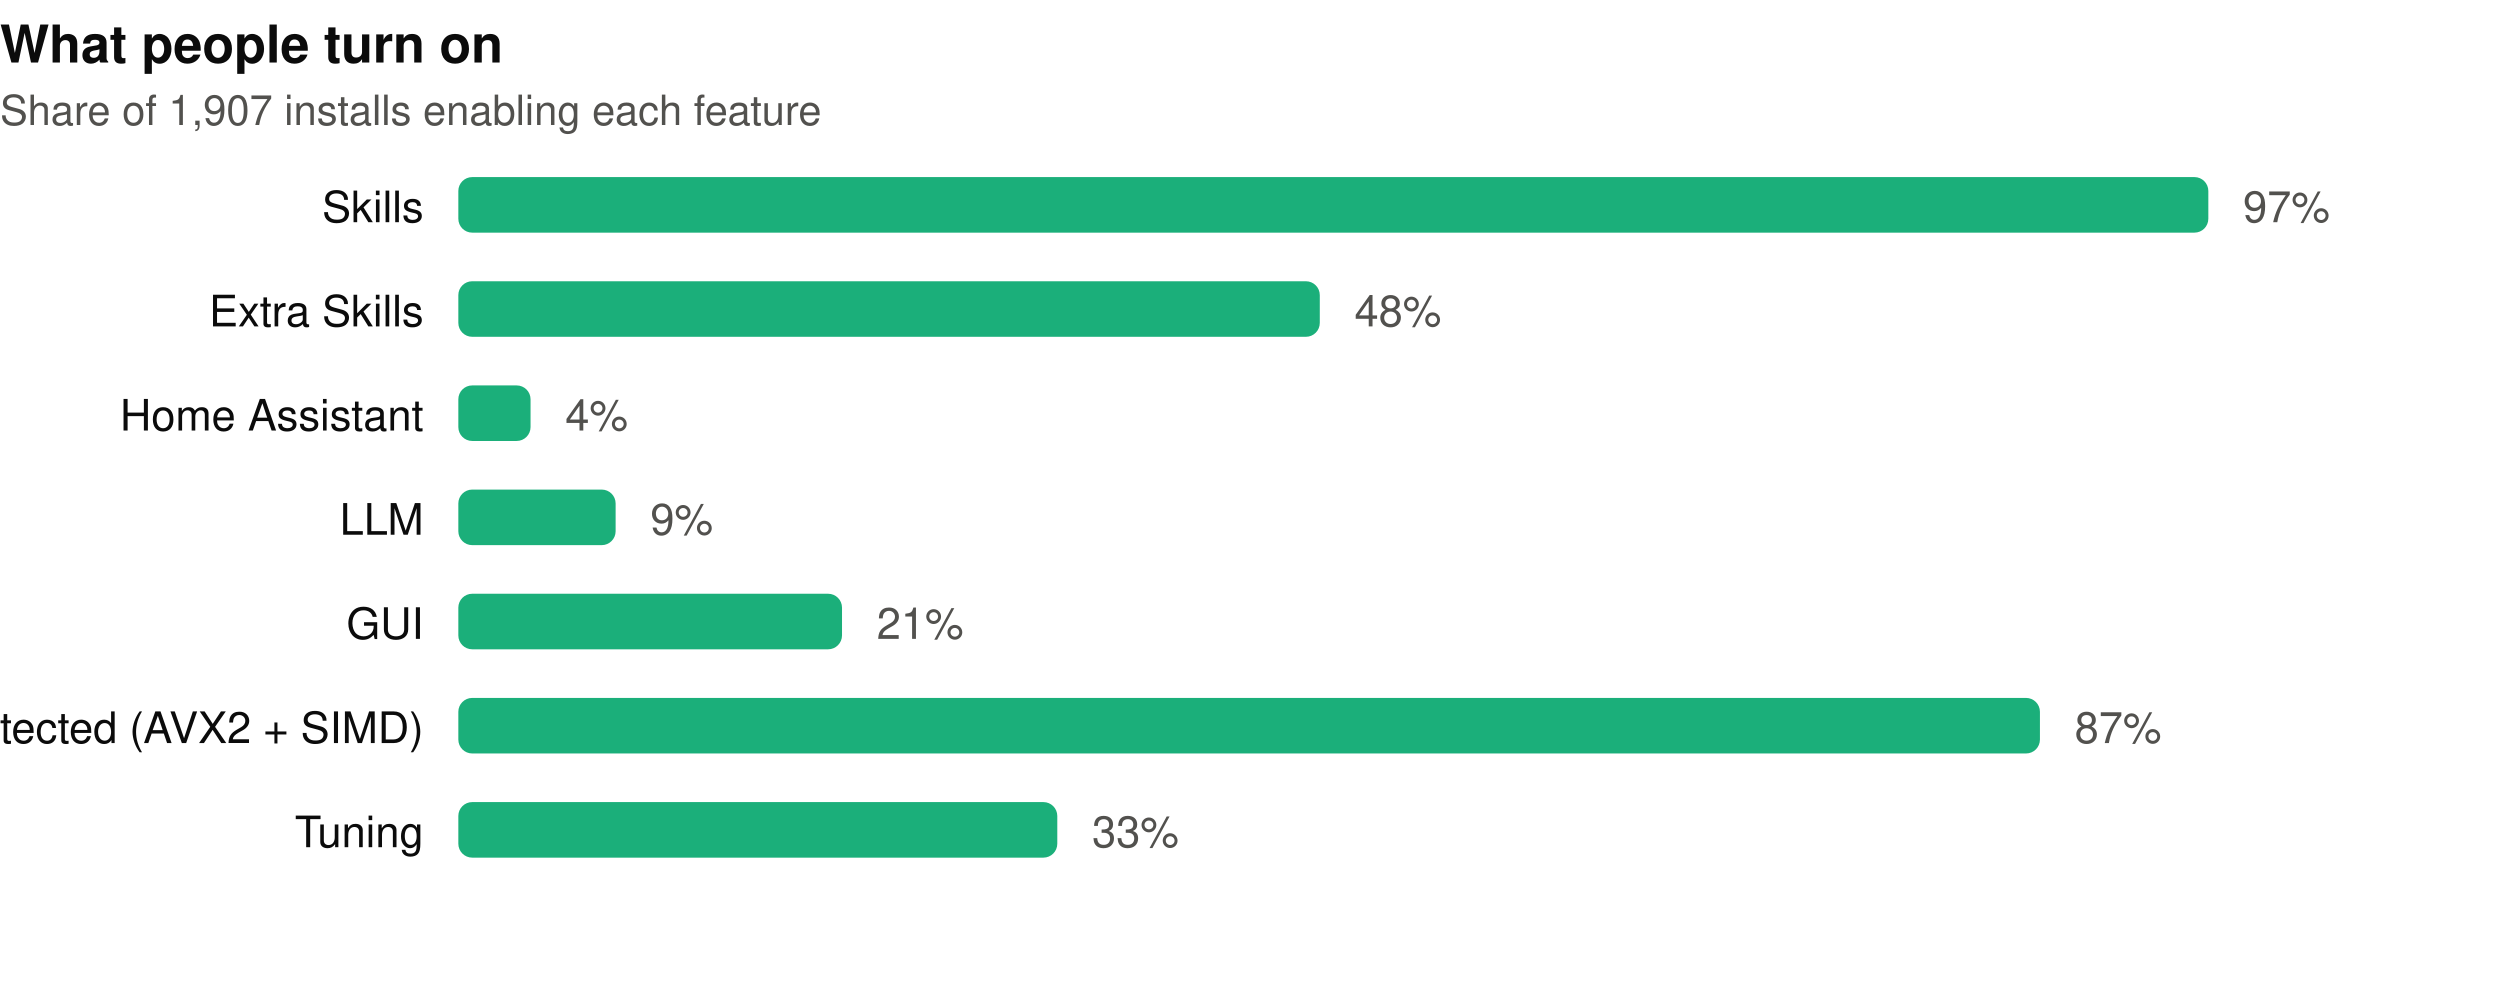
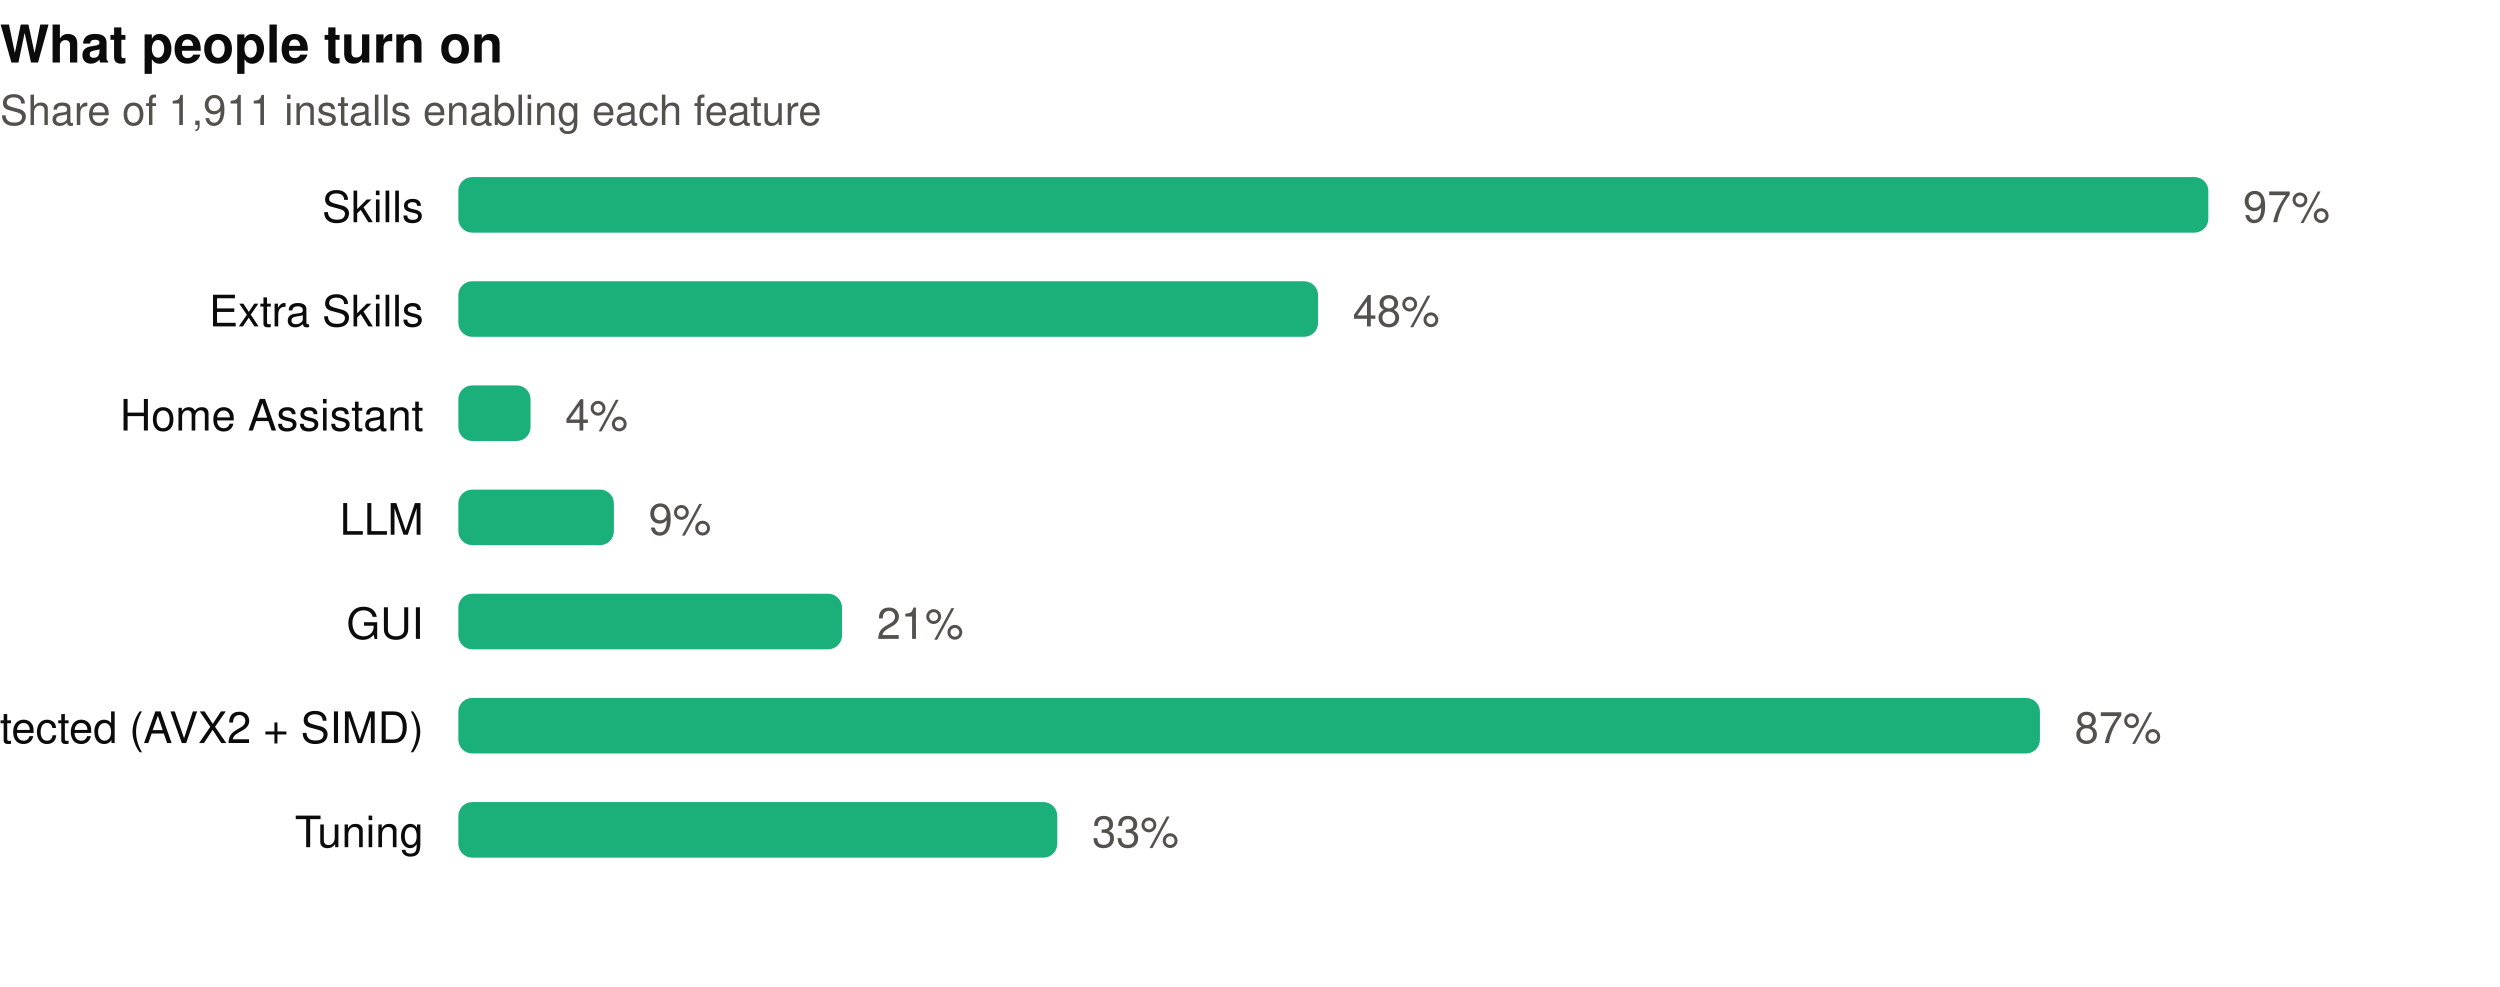
- <svg xmlns="http://www.w3.org/2000/svg" width="720" height="284" viewBox="0 0 720 284" role="img" aria-label="What people turn on. Share of 1,907 installs enabling each feature">
+ <svg xmlns="http://www.w3.org/2000/svg" width="720" height="284" viewBox="0 0 720 284" role="img" aria-label="What people turn on. Share of 1,911 installs enabling each feature">
  <text x="0" y="18" font-family="ui-sans-serif,-apple-system,BlinkMacSystemFont,'Segoe UI',Helvetica,Arial,sans-serif" font-size="15" font-weight="600" fill="#0b0b0b">What people turn on</text>
-   <text x="0" y="36" font-family="ui-sans-serif,-apple-system,BlinkMacSystemFont,'Segoe UI',Helvetica,Arial,sans-serif" font-size="12" fill="#52514e">Share of 1,907 installs enabling each feature</text>
+   <text x="0" y="36" font-family="ui-sans-serif,-apple-system,BlinkMacSystemFont,'Segoe UI',Helvetica,Arial,sans-serif" font-size="12" fill="#52514e">Share of 1,911 installs enabling each feature</text>
  <text x="122" y="64.0" text-anchor="end" font-family="ui-sans-serif,-apple-system,BlinkMacSystemFont,'Segoe UI',Helvetica,Arial,sans-serif" font-size="12.5" fill="#0b0b0b">Skills</text>
  <rect x="132" y="51.0" width="504.0" height="16" rx="4" fill="#1baf7a" />
  <text x="646.0" y="64.0" font-family="ui-sans-serif,-apple-system,BlinkMacSystemFont,'Segoe UI',Helvetica,Arial,sans-serif" font-size="12.5" fill="#52514e">97%</text>
  <text x="122" y="94.0" text-anchor="end" font-family="ui-sans-serif,-apple-system,BlinkMacSystemFont,'Segoe UI',Helvetica,Arial,sans-serif" font-size="12.5" fill="#0b0b0b">Extra Skills</text>
-   <rect x="132" y="81.0" width="248.1" height="16" rx="4" fill="#1baf7a" />
-   <text x="390.1" y="94.0" font-family="ui-sans-serif,-apple-system,BlinkMacSystemFont,'Segoe UI',Helvetica,Arial,sans-serif" font-size="12.5" fill="#52514e">48%</text>
+   <rect x="132" y="81.0" width="247.6" height="16" rx="4" fill="#1baf7a" />
+   <text x="389.6" y="94.0" font-family="ui-sans-serif,-apple-system,BlinkMacSystemFont,'Segoe UI',Helvetica,Arial,sans-serif" font-size="12.5" fill="#52514e">48%</text>
  <text x="122" y="124.0" text-anchor="end" font-family="ui-sans-serif,-apple-system,BlinkMacSystemFont,'Segoe UI',Helvetica,Arial,sans-serif" font-size="12.5" fill="#0b0b0b">Home Assistant</text>
  <rect x="132" y="111.0" width="20.8" height="16" rx="4" fill="#1baf7a" />
  <text x="162.8" y="124.0" font-family="ui-sans-serif,-apple-system,BlinkMacSystemFont,'Segoe UI',Helvetica,Arial,sans-serif" font-size="12.5" fill="#52514e">4%</text>
  <text x="122" y="154.0" text-anchor="end" font-family="ui-sans-serif,-apple-system,BlinkMacSystemFont,'Segoe UI',Helvetica,Arial,sans-serif" font-size="12.5" fill="#0b0b0b">LLM</text>
-   <rect x="132" y="141.0" width="45.3" height="16" rx="4" fill="#1baf7a" />
-   <text x="187.3" y="154.0" font-family="ui-sans-serif,-apple-system,BlinkMacSystemFont,'Segoe UI',Helvetica,Arial,sans-serif" font-size="12.5" fill="#52514e">9%</text>
+   <rect x="132" y="141.0" width="44.8" height="16" rx="4" fill="#1baf7a" />
+   <text x="186.8" y="154.0" font-family="ui-sans-serif,-apple-system,BlinkMacSystemFont,'Segoe UI',Helvetica,Arial,sans-serif" font-size="12.5" fill="#52514e">9%</text>
  <text x="122" y="184.0" text-anchor="end" font-family="ui-sans-serif,-apple-system,BlinkMacSystemFont,'Segoe UI',Helvetica,Arial,sans-serif" font-size="12.5" fill="#0b0b0b">GUI</text>
  <rect x="132" y="171.0" width="110.5" height="16" rx="4" fill="#1baf7a" />
  <text x="252.5" y="184.0" font-family="ui-sans-serif,-apple-system,BlinkMacSystemFont,'Segoe UI',Helvetica,Arial,sans-serif" font-size="12.5" fill="#52514e">21%</text>
  <text x="122" y="214.0" text-anchor="end" font-family="ui-sans-serif,-apple-system,BlinkMacSystemFont,'Segoe UI',Helvetica,Arial,sans-serif" font-size="12.5" fill="#0b0b0b">CPU capability detected (AVX2 + SIMD)</text>
  <rect x="132" y="201.0" width="455.5" height="16" rx="4" fill="#1baf7a" />
  <text x="597.5" y="214.0" font-family="ui-sans-serif,-apple-system,BlinkMacSystemFont,'Segoe UI',Helvetica,Arial,sans-serif" font-size="12.5" fill="#52514e">87%</text>
  <text x="122" y="244.0" text-anchor="end" font-family="ui-sans-serif,-apple-system,BlinkMacSystemFont,'Segoe UI',Helvetica,Arial,sans-serif" font-size="12.5" fill="#0b0b0b">Tuning</text>
  <rect x="132" y="231.0" width="172.5" height="16" rx="4" fill="#1baf7a" />
  <text x="314.5" y="244.0" font-family="ui-sans-serif,-apple-system,BlinkMacSystemFont,'Segoe UI',Helvetica,Arial,sans-serif" font-size="12.5" fill="#52514e">33%</text>
</svg>
